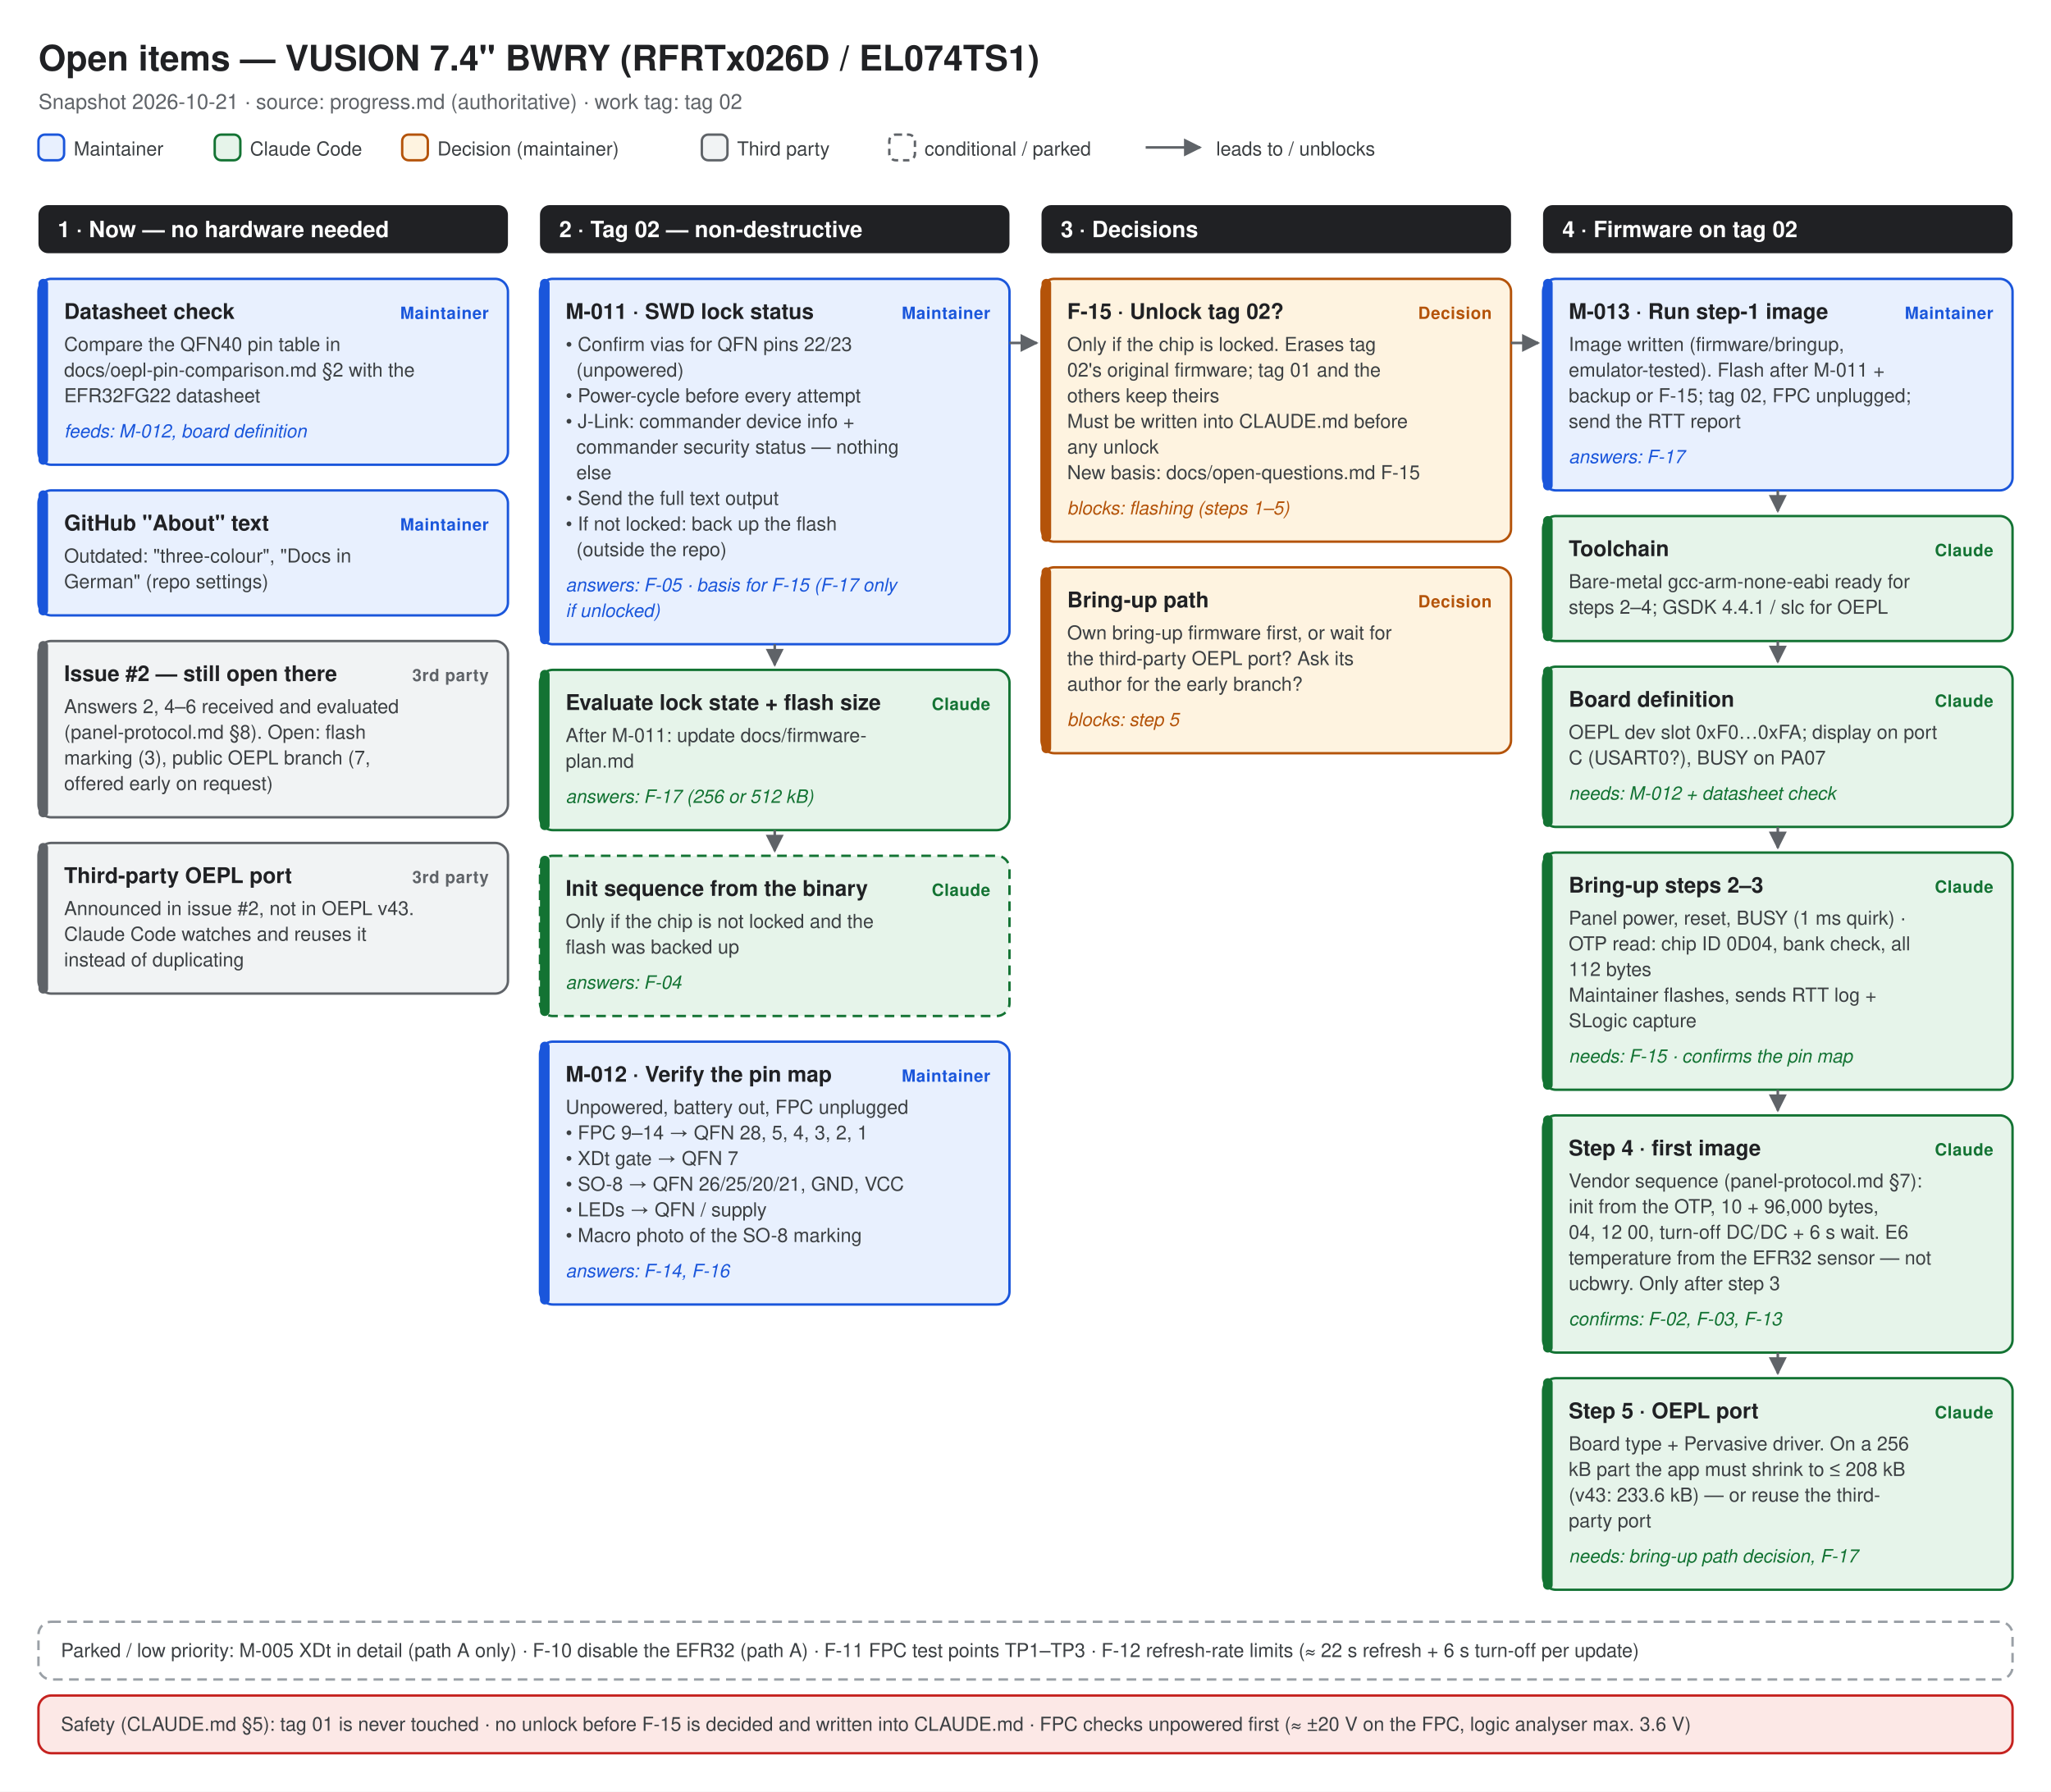
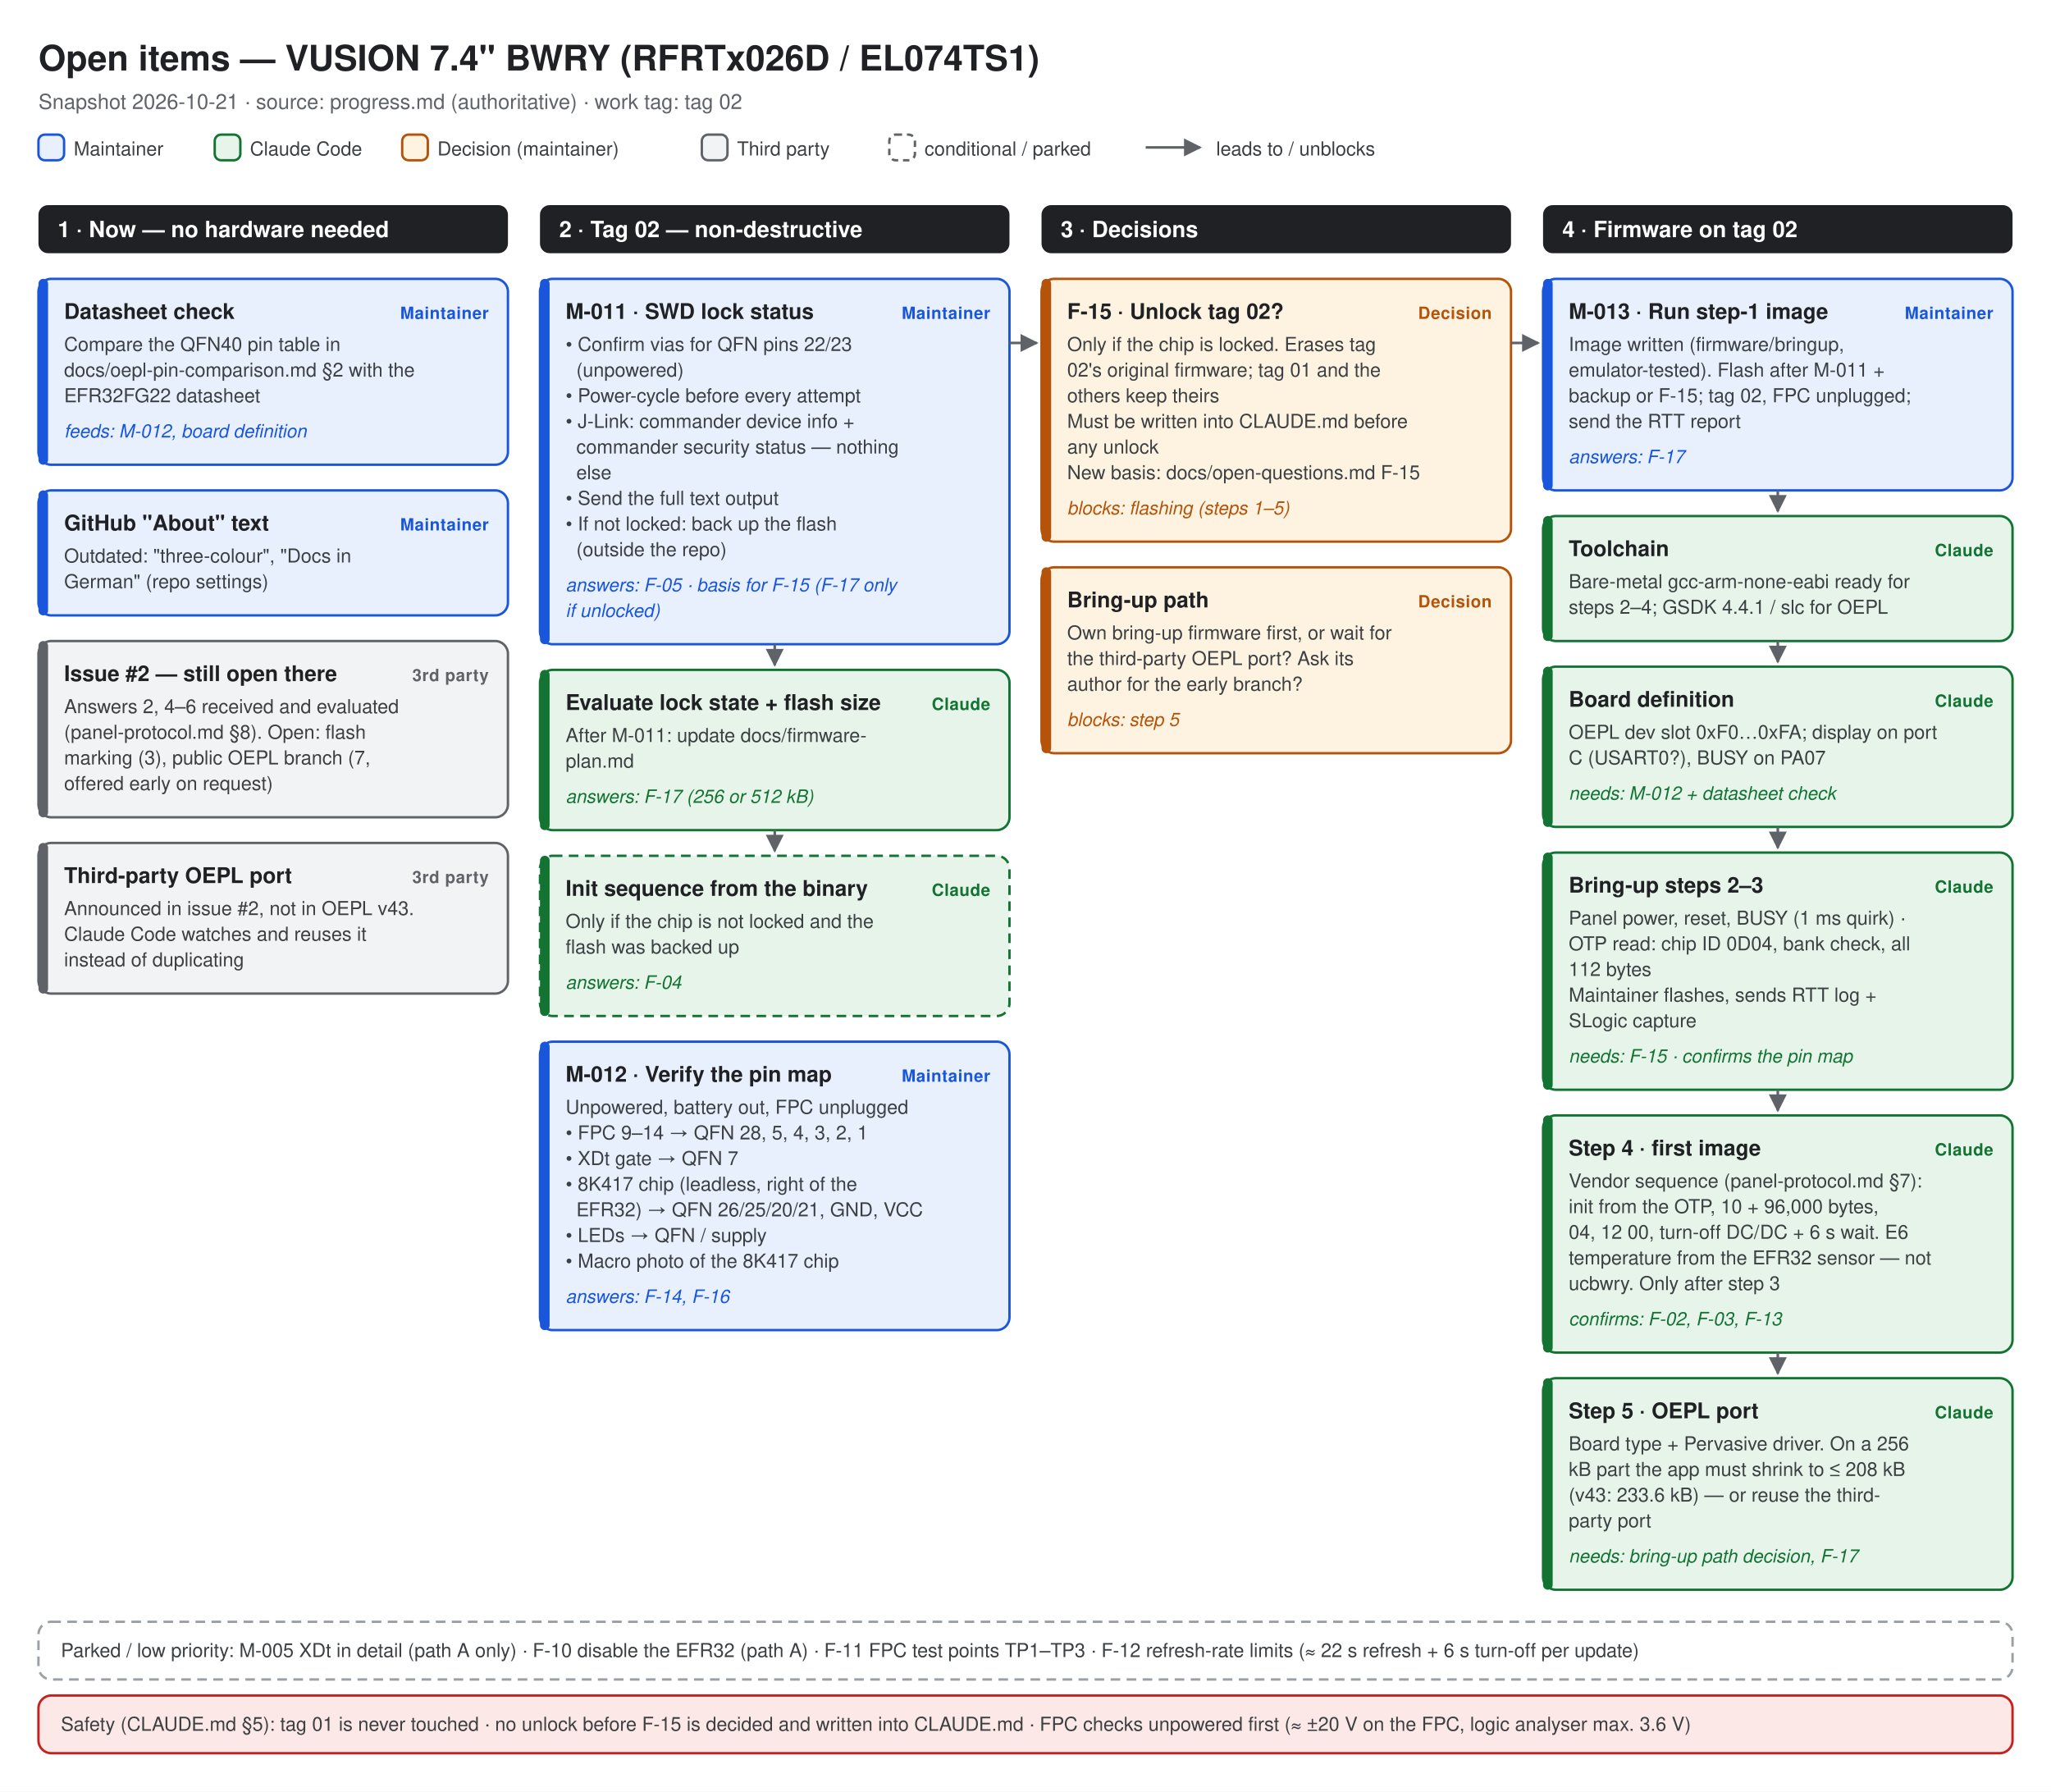
<svg xmlns="http://www.w3.org/2000/svg" width="1280" height="1118" viewBox="0 0 1280 1118" font-family="Segoe UI, Helvetica, Arial, sans-serif">
  <style>.h1{font-size:22px;font-weight:700;fill:#202124}.sub{font-size:13px;fill:#5f6368}.col{font-size:14px;font-weight:700;fill:#ffffff}.title{font-size:13.5px;font-weight:700;fill:#202124}.owner{font-size:10.5px;font-weight:700;letter-spacing:.3px}.body{font-size:12px;fill:#3c4043}.foot{font-size:11.5px;font-style:italic}.arrow{fill:none;stroke:#5f6368;stroke-width:1.6;marker-end:url(#tip)}</style>
  <defs>
    <marker id="tip" viewBox="0 0 10 10" refX="9" refY="5" markerWidth="7" markerHeight="7" orient="auto-start-reverse">
      <path d="M0,0 L10,5 L0,10 z" fill="#5f6368" />
    </marker>
  </defs>
  <rect width="1280" height="1118" fill="#ffffff" />
  <text x="24" y="44" class="h1">Open items — VUSION 7.4" BWRY (RFRTx026D / EL074TS1)</text>
  <text x="24" y="68" class="sub">Snapshot 2026-10-21 · source: progress.md (authoritative) · work tag: tag 02</text>
  <rect x="24" y="84" width="16" height="16" rx="4" fill="#e8f0fe" stroke="#1a56db" stroke-width="1.5" />
  <text x="46" y="97" class="body">Maintainer</text>
  <rect x="134" y="84" width="16" height="16" rx="4" fill="#e6f4ea" stroke="#137333" stroke-width="1.5" />
  <text x="156" y="97" class="body">Claude Code</text>
  <rect x="251" y="84" width="16" height="16" rx="4" fill="#fef3e0" stroke="#b45309" stroke-width="1.5" />
  <text x="273" y="97" class="body">Decision (maintainer)</text>
  <rect x="438" y="84" width="16" height="16" rx="4" fill="#f1f3f4" stroke="#5f6368" stroke-width="1.5" />
  <text x="460" y="97" class="body">Third party</text>
  <rect x="555" y="84" width="16" height="16" rx="4" fill="#ffffff" stroke="#5f6368" stroke-width="1.5" stroke-dasharray="4 3" />
  <text x="577" y="97" class="body">conditional / parked</text>
  <path d="M715,92 L749,92" class="arrow" />
  <text x="759" y="97" class="body">leads to / unblocks</text>
  <rect x="24" y="128" width="293" height="30" rx="6" fill="#202124" />
  <text x="36" y="148" class="col">1 · Now — no hardware needed</text>
  <rect x="24" y="174" width="293" height="116" rx="8" fill="#e8f0fe" stroke="#1a56db" stroke-width="1.5" />
  <rect x="24" y="174" width="6" height="116" rx="3" fill="#1a56db" />
  <text x="40" y="199" class="title">Datasheet check</text>
  <text x="305" y="199" class="owner" fill="#1a56db" text-anchor="end">Maintainer</text>
  <text x="40" y="219" class="body" xml:space="preserve">Compare the QFN40 pin table in</text>
  <text x="40" y="235" class="body" xml:space="preserve">docs/oepl-pin-comparison.md §2 with the</text>
  <text x="40" y="251" class="body" xml:space="preserve">EFR32FG22 datasheet</text>
  <text x="40" y="273" class="foot" fill="#1a56db">feeds: M-012, board definition</text>
  <rect x="24" y="306" width="293" height="78" rx="8" fill="#e8f0fe" stroke="#1a56db" stroke-width="1.5" />
  <rect x="24" y="306" width="6" height="78" rx="3" fill="#1a56db" />
  <text x="40" y="331" class="title">GitHub "About" text</text>
  <text x="305" y="331" class="owner" fill="#1a56db" text-anchor="end">Maintainer</text>
  <text x="40" y="351" class="body" xml:space="preserve">Outdated: "three-colour", "Docs in</text>
  <text x="40" y="367" class="body" xml:space="preserve">German" (repo settings)</text>
  <rect x="24" y="400" width="293" height="110" rx="8" fill="#f1f3f4" stroke="#5f6368" stroke-width="1.5" />
  <rect x="24" y="400" width="6" height="110" rx="3" fill="#5f6368" />
  <text x="40" y="425" class="title">Issue #2 — still open there</text>
  <text x="305" y="425" class="owner" fill="#5f6368" text-anchor="end">3rd party</text>
  <text x="40" y="445" class="body" xml:space="preserve">Answers 2, 4–6 received and evaluated</text>
  <text x="40" y="461" class="body" xml:space="preserve">(panel-protocol.md §8). Open: flash</text>
  <text x="40" y="477" class="body" xml:space="preserve">marking (3), public OEPL branch (7,</text>
  <text x="40" y="493" class="body" xml:space="preserve">offered early on request)</text>
  <rect x="24" y="526" width="293" height="94" rx="8" fill="#f1f3f4" stroke="#5f6368" stroke-width="1.5" />
  <rect x="24" y="526" width="6" height="94" rx="3" fill="#5f6368" />
  <text x="40" y="551" class="title">Third-party OEPL port</text>
  <text x="305" y="551" class="owner" fill="#5f6368" text-anchor="end">3rd party</text>
  <text x="40" y="571" class="body" xml:space="preserve">Announced in issue #2, not in OEPL v43.</text>
  <text x="40" y="587" class="body" xml:space="preserve">Claude Code watches and reuses it</text>
  <text x="40" y="603" class="body" xml:space="preserve">instead of duplicating</text>
  <rect x="337" y="128" width="293" height="30" rx="6" fill="#202124" />
  <text x="349" y="148" class="col">2 · Tag 02 — non-destructive</text>
  <rect x="337" y="174" width="293" height="228" rx="8" fill="#e8f0fe" stroke="#1a56db" stroke-width="1.5" />
  <rect x="337" y="174" width="6" height="228" rx="3" fill="#1a56db" />
  <text x="353" y="199" class="title">M-011 · SWD lock status</text>
  <text x="618" y="199" class="owner" fill="#1a56db" text-anchor="end">Maintainer</text>
  <text x="353" y="219" class="body" xml:space="preserve">• Confirm vias for QFN pins 22/23</text>
  <text x="353" y="235" class="body" xml:space="preserve">  (unpowered)</text>
  <text x="353" y="251" class="body" xml:space="preserve">• Power-cycle before every attempt</text>
  <text x="353" y="267" class="body" xml:space="preserve">• J-Link: commander device info +</text>
  <text x="353" y="283" class="body" xml:space="preserve">  commander security status — nothing</text>
  <text x="353" y="299" class="body" xml:space="preserve">  else</text>
  <text x="353" y="315" class="body" xml:space="preserve">• Send the full text output</text>
  <text x="353" y="331" class="body" xml:space="preserve">• If not locked: back up the flash</text>
  <text x="353" y="347" class="body" xml:space="preserve">  (outside the repo)</text>
  <text x="353" y="369" class="foot" fill="#1a56db">answers: F-05 · basis for F-15 (F-17 only</text>
  <text x="353" y="385" class="foot" fill="#1a56db">if unlocked)</text>
  <rect x="337" y="418" width="293" height="100" rx="8" fill="#e6f4ea" stroke="#137333" stroke-width="1.5" />
  <rect x="337" y="418" width="6" height="100" rx="3" fill="#137333" />
  <text x="353" y="443" class="title">Evaluate lock state + flash size</text>
  <text x="618" y="443" class="owner" fill="#137333" text-anchor="end">Claude</text>
  <text x="353" y="463" class="body" xml:space="preserve">After M-011: update docs/firmware-</text>
  <text x="353" y="479" class="body" xml:space="preserve">plan.md</text>
  <text x="353" y="501" class="foot" fill="#137333">answers: F-17 (256 or 512 kB)</text>
  <rect x="337" y="534" width="293" height="100" rx="8" fill="#e6f4ea" stroke="#137333" stroke-width="1.5" stroke-dasharray="6 4" />
  <rect x="337" y="534" width="6" height="100" rx="3" fill="#137333" />
  <text x="353" y="559" class="title">Init sequence from the binary</text>
  <text x="618" y="559" class="owner" fill="#137333" text-anchor="end">Claude</text>
  <text x="353" y="579" class="body" xml:space="preserve">Only if the chip is not locked and the</text>
  <text x="353" y="595" class="body" xml:space="preserve">flash was backed up</text>
  <text x="353" y="617" class="foot" fill="#137333">answers: F-04</text>
-   <rect x="337" y="650" width="293" height="164" rx="8" fill="#e8f0fe" stroke="#1a56db" stroke-width="1.5" />
-   <rect x="337" y="650" width="6" height="164" rx="3" fill="#1a56db" />
+   <rect x="337" y="650" width="293" height="180" rx="8" fill="#e8f0fe" stroke="#1a56db" stroke-width="1.5" />
+   <rect x="337" y="650" width="6" height="180" rx="3" fill="#1a56db" />
  <text x="353" y="675" class="title">M-012 · Verify the pin map</text>
  <text x="618" y="675" class="owner" fill="#1a56db" text-anchor="end">Maintainer</text>
  <text x="353" y="695" class="body" xml:space="preserve">Unpowered, battery out, FPC unplugged</text>
  <text x="353" y="711" class="body" xml:space="preserve">• FPC 9–14 → QFN 28, 5, 4, 3, 2, 1</text>
  <text x="353" y="727" class="body" xml:space="preserve">• XDt gate → QFN 7</text>
-   <text x="353" y="743" class="body" xml:space="preserve">• SO-8 → QFN 26/25/20/21, GND, VCC</text>
-   <text x="353" y="759" class="body" xml:space="preserve">• LEDs → QFN / supply</text>
-   <text x="353" y="775" class="body" xml:space="preserve">• Macro photo of the SO-8 marking</text>
-   <text x="353" y="797" class="foot" fill="#1a56db">answers: F-14, F-16</text>
+   <text x="353" y="743" class="body" xml:space="preserve">• 8K417 chip (leadless, right of the</text>
+   <text x="353" y="759" class="body" xml:space="preserve">  EFR32) → QFN 26/25/20/21, GND, VCC</text>
+   <text x="353" y="775" class="body" xml:space="preserve">• LEDs → QFN / supply</text>
+   <text x="353" y="791" class="body" xml:space="preserve">• Macro photo of the 8K417 chip</text>
+   <text x="353" y="813" class="foot" fill="#1a56db">answers: F-14, F-16</text>
  <rect x="650" y="128" width="293" height="30" rx="6" fill="#202124" />
  <text x="662" y="148" class="col">3 · Decisions</text>
  <rect x="650" y="174" width="293" height="164" rx="8" fill="#fef3e0" stroke="#b45309" stroke-width="1.5" />
  <rect x="650" y="174" width="6" height="164" rx="3" fill="#b45309" />
  <text x="666" y="199" class="title">F-15 · Unlock tag 02?</text>
  <text x="931" y="199" class="owner" fill="#b45309" text-anchor="end">Decision</text>
  <text x="666" y="219" class="body" xml:space="preserve">Only if the chip is locked. Erases tag</text>
  <text x="666" y="235" class="body" xml:space="preserve">02's original firmware; tag 01 and the</text>
  <text x="666" y="251" class="body" xml:space="preserve">others keep theirs</text>
  <text x="666" y="267" class="body" xml:space="preserve">Must be written into CLAUDE.md before</text>
  <text x="666" y="283" class="body" xml:space="preserve">any unlock</text>
  <text x="666" y="299" class="body" xml:space="preserve">New basis: docs/open-questions.md F-15</text>
  <text x="666" y="321" class="foot" fill="#b45309">blocks: flashing (steps 1–5)</text>
  <rect x="650" y="354" width="293" height="116" rx="8" fill="#fef3e0" stroke="#b45309" stroke-width="1.5" />
  <rect x="650" y="354" width="6" height="116" rx="3" fill="#b45309" />
  <text x="666" y="379" class="title">Bring-up path</text>
  <text x="931" y="379" class="owner" fill="#b45309" text-anchor="end">Decision</text>
  <text x="666" y="399" class="body" xml:space="preserve">Own bring-up firmware first, or wait for</text>
  <text x="666" y="415" class="body" xml:space="preserve">the third-party OEPL port? Ask its</text>
  <text x="666" y="431" class="body" xml:space="preserve">author for the early branch?</text>
  <text x="666" y="453" class="foot" fill="#b45309">blocks: step 5</text>
  <rect x="963" y="128" width="293" height="30" rx="6" fill="#202124" />
  <text x="975" y="148" class="col">4 · Firmware on tag 02</text>
  <rect x="963" y="174" width="293" height="132" rx="8" fill="#e8f0fe" stroke="#1a56db" stroke-width="1.5" />
  <rect x="963" y="174" width="6" height="132" rx="3" fill="#1a56db" />
  <text x="979" y="199" class="title">M-013 · Run step-1 image</text>
  <text x="1244" y="199" class="owner" fill="#1a56db" text-anchor="end">Maintainer</text>
  <text x="979" y="219" class="body" xml:space="preserve">Image written (firmware/bringup,</text>
  <text x="979" y="235" class="body" xml:space="preserve">emulator-tested). Flash after M-011 +</text>
  <text x="979" y="251" class="body" xml:space="preserve">backup or F-15; tag 02, FPC unplugged;</text>
  <text x="979" y="267" class="body" xml:space="preserve">send the RTT report</text>
  <text x="979" y="289" class="foot" fill="#1a56db">answers: F-17</text>
  <rect x="963" y="322" width="293" height="78" rx="8" fill="#e6f4ea" stroke="#137333" stroke-width="1.5" />
  <rect x="963" y="322" width="6" height="78" rx="3" fill="#137333" />
  <text x="979" y="347" class="title">Toolchain</text>
  <text x="1244" y="347" class="owner" fill="#137333" text-anchor="end">Claude</text>
  <text x="979" y="367" class="body" xml:space="preserve">Bare-metal gcc-arm-none-eabi ready for</text>
  <text x="979" y="383" class="body" xml:space="preserve">steps 2–4; GSDK 4.4.1 / slc for OEPL</text>
  <rect x="963" y="416" width="293" height="100" rx="8" fill="#e6f4ea" stroke="#137333" stroke-width="1.5" />
  <rect x="963" y="416" width="6" height="100" rx="3" fill="#137333" />
  <text x="979" y="441" class="title">Board definition</text>
  <text x="1244" y="441" class="owner" fill="#137333" text-anchor="end">Claude</text>
  <text x="979" y="461" class="body" xml:space="preserve">OEPL dev slot 0xF0…0xFA; display on port</text>
  <text x="979" y="477" class="body" xml:space="preserve">C (USART0?), BUSY on PA07</text>
  <text x="979" y="499" class="foot" fill="#137333">needs: M-012 + datasheet check</text>
  <rect x="963" y="532" width="293" height="148" rx="8" fill="#e6f4ea" stroke="#137333" stroke-width="1.5" />
  <rect x="963" y="532" width="6" height="148" rx="3" fill="#137333" />
  <text x="979" y="557" class="title">Bring-up steps 2–3</text>
  <text x="1244" y="557" class="owner" fill="#137333" text-anchor="end">Claude</text>
  <text x="979" y="577" class="body" xml:space="preserve">Panel power, reset, BUSY (1 ms quirk) ·</text>
  <text x="979" y="593" class="body" xml:space="preserve">OTP read: chip ID 0D04, bank check, all</text>
  <text x="979" y="609" class="body" xml:space="preserve">112 bytes</text>
  <text x="979" y="625" class="body" xml:space="preserve">Maintainer flashes, sends RTT log +</text>
  <text x="979" y="641" class="body" xml:space="preserve">SLogic capture</text>
  <text x="979" y="663" class="foot" fill="#137333">needs: F-15 · confirms the pin map</text>
  <rect x="963" y="696" width="293" height="148" rx="8" fill="#e6f4ea" stroke="#137333" stroke-width="1.5" />
  <rect x="963" y="696" width="6" height="148" rx="3" fill="#137333" />
  <text x="979" y="721" class="title">Step 4 · first image</text>
  <text x="1244" y="721" class="owner" fill="#137333" text-anchor="end">Claude</text>
  <text x="979" y="741" class="body" xml:space="preserve">Vendor sequence (panel-protocol.md §7):</text>
  <text x="979" y="757" class="body" xml:space="preserve">init from the OTP, 10 + 96,000 bytes,</text>
  <text x="979" y="773" class="body" xml:space="preserve">04, 12 00, turn-off DC/DC + 6 s wait. E6</text>
  <text x="979" y="789" class="body" xml:space="preserve">temperature from the EFR32 sensor — not</text>
  <text x="979" y="805" class="body" xml:space="preserve">ucbwry. Only after step 3</text>
  <text x="979" y="827" class="foot" fill="#137333">confirms: F-02, F-03, F-13</text>
  <rect x="963" y="860" width="293" height="132" rx="8" fill="#e6f4ea" stroke="#137333" stroke-width="1.5" />
  <rect x="963" y="860" width="6" height="132" rx="3" fill="#137333" />
  <text x="979" y="885" class="title">Step 5 · OEPL port</text>
  <text x="1244" y="885" class="owner" fill="#137333" text-anchor="end">Claude</text>
  <text x="979" y="905" class="body" xml:space="preserve">Board type + Pervasive driver. On a 256</text>
  <text x="979" y="921" class="body" xml:space="preserve">kB part the app must shrink to ≤ 208 kB</text>
  <text x="979" y="937" class="body" xml:space="preserve">(v43: 233.6 kB) — or reuse the third-</text>
  <text x="979" y="953" class="body" xml:space="preserve">party port</text>
  <text x="979" y="975" class="foot" fill="#137333">needs: bring-up path decision, F-17</text>
  <path d="M483.5,402 L483.5,415" class="arrow" />
  <path d="M483.5,518 L483.5,531" class="arrow" />
  <path d="M630,214 L638.5,214 L638.5,214 L647,214" class="arrow" />
  <path d="M943,214 L951.5,214 L951.5,214 L960,214" class="arrow" />
  <path d="M1109.5,306 L1109.5,319" class="arrow" />
  <path d="M1109.5,400 L1109.5,413" class="arrow" />
  <path d="M1109.5,516 L1109.5,529" class="arrow" />
  <path d="M1109.5,680 L1109.5,693" class="arrow" />
  <path d="M1109.5,844 L1109.5,857" class="arrow" />
  <rect x="24" y="1012" width="1232" height="36" rx="8" fill="#ffffff" stroke="#9aa0a6" stroke-width="1.5" stroke-dasharray="6 4" />
  <text x="38" y="1034" class="body">Parked / low priority: M-005 XDt in detail (path A only) · F-10 disable the EFR32 (path A) · F-11 FPC test points TP1–TP3 · F-12 refresh-rate limits (≈ 22 s refresh + 6 s turn-off per update)</text>
  <rect x="24" y="1058" width="1232" height="36" rx="8" fill="#fce8e6" stroke="#c5221f" stroke-width="1.5" />
  <text x="38" y="1080" class="body">Safety (CLAUDE.md §5): tag 01 is never touched · no unlock before F-15 is decided and written into CLAUDE.md · FPC checks unpowered first (≈ ±20 V on the FPC, logic analyser max. 3.6 V)</text>
</svg>
